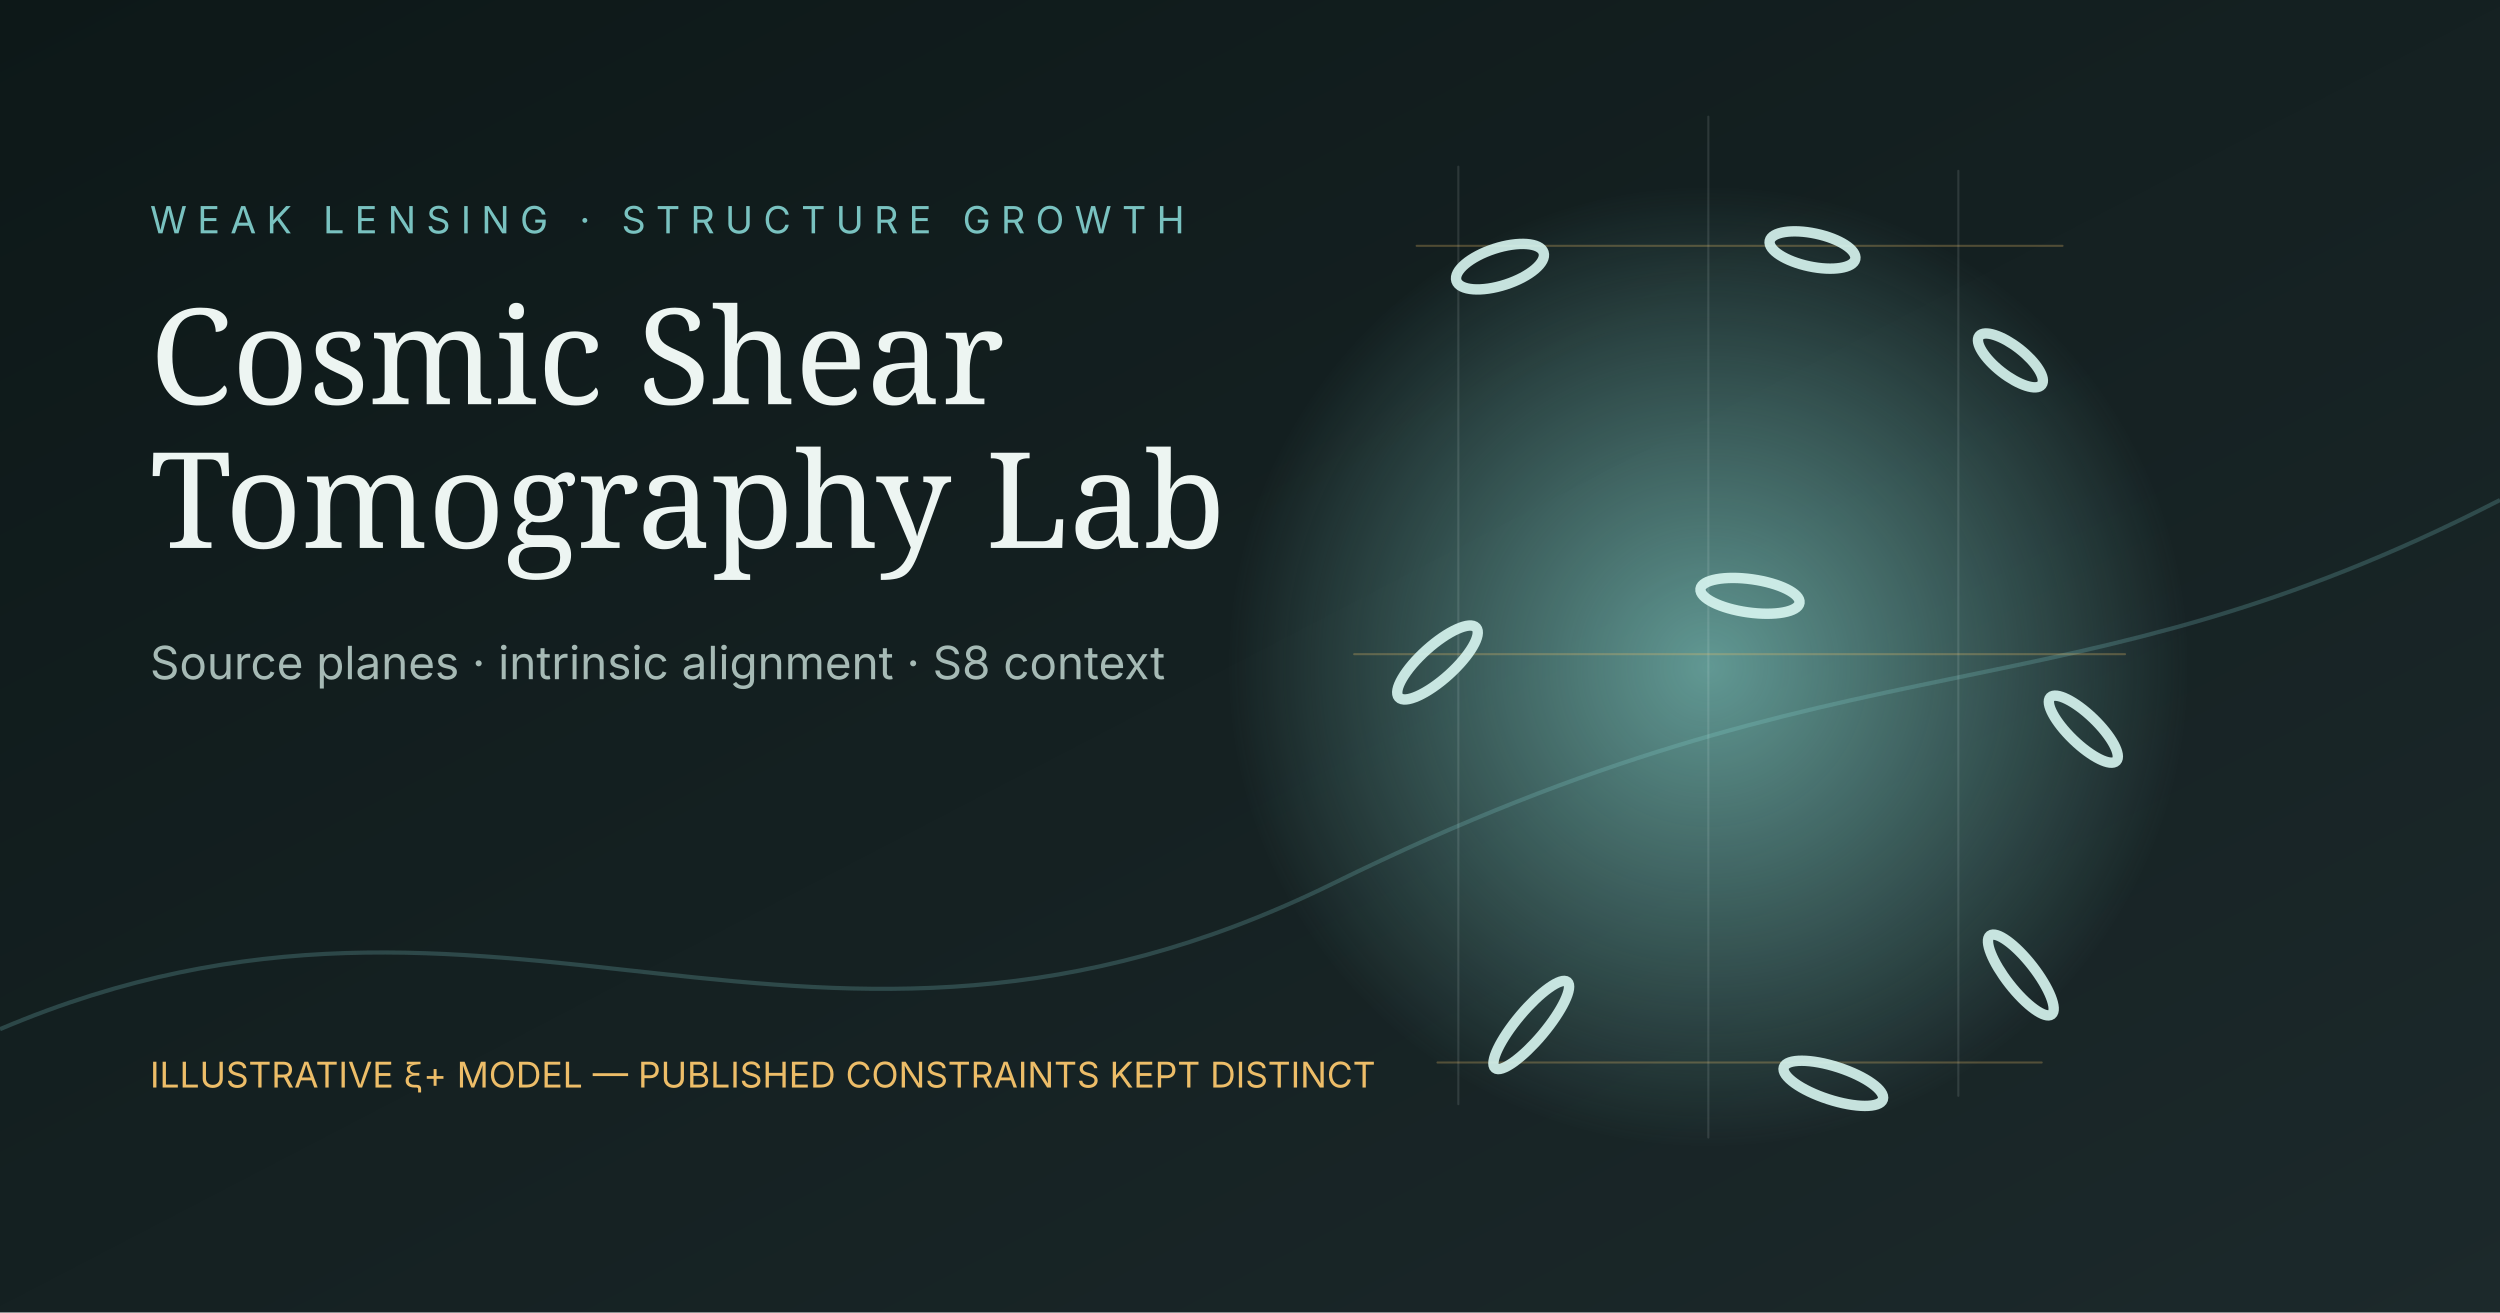
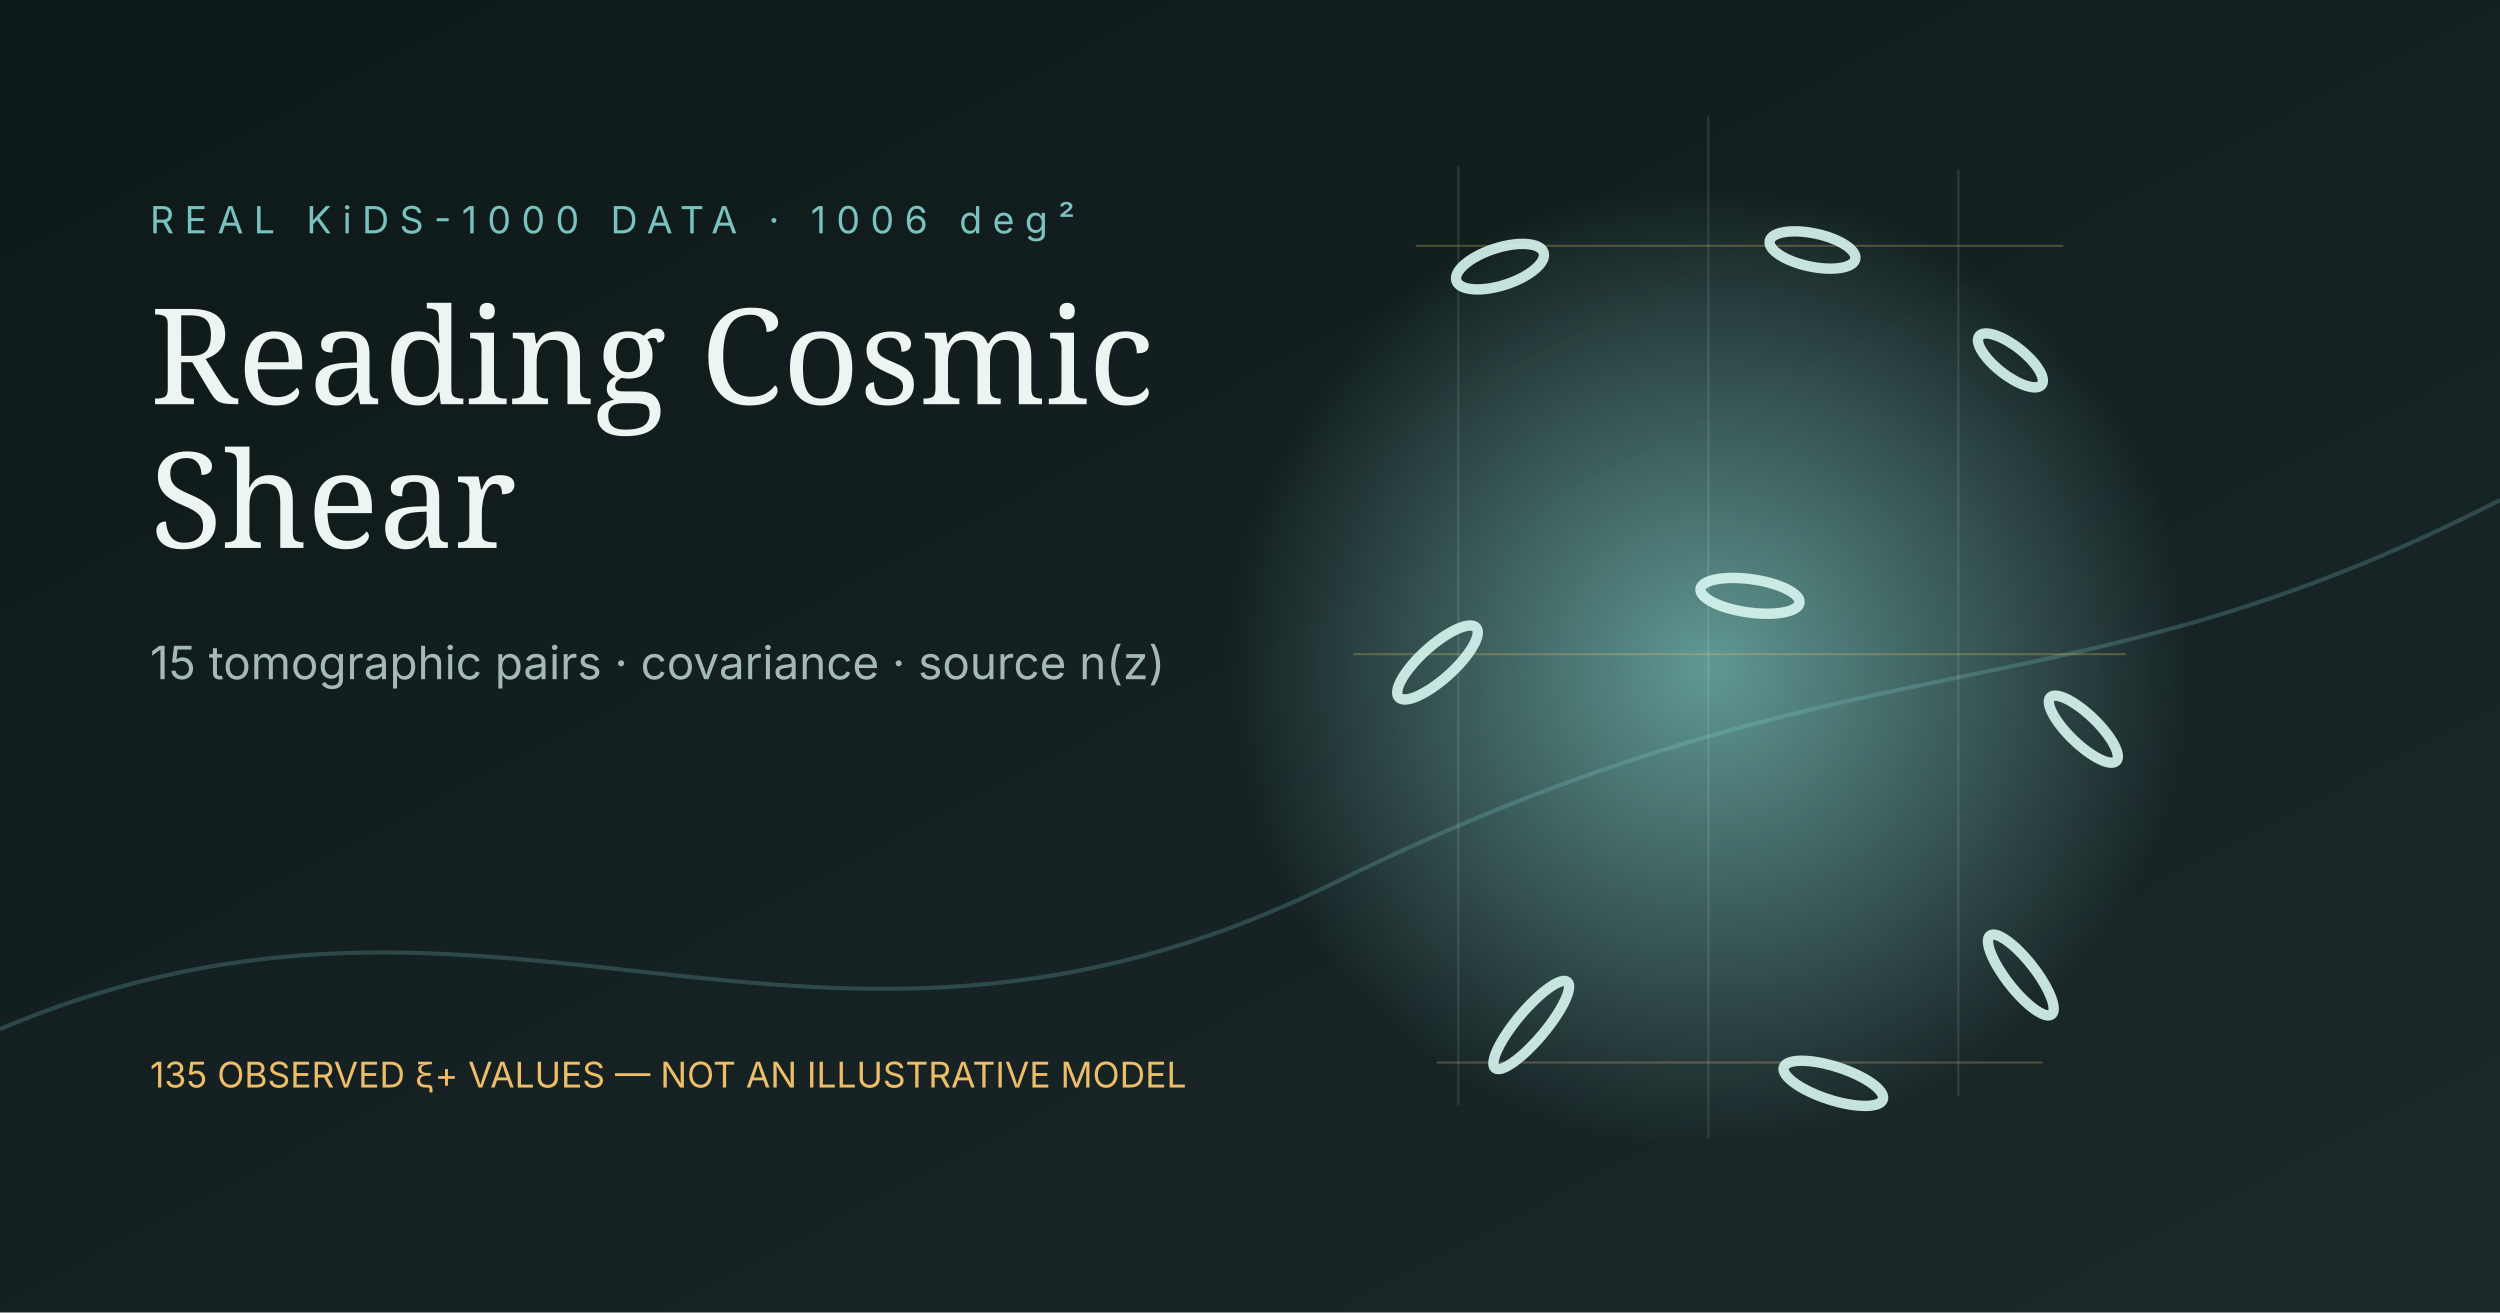
<svg xmlns="http://www.w3.org/2000/svg" width="1200" height="630" viewBox="0 0 1200 630" role="img" aria-labelledby="t d">
  <defs>
    <linearGradient id="bg" x2="1" y2="1">
      <stop stop-color="#0d1818" />
      <stop offset="1" stop-color="#1c292b" />
    </linearGradient>
    <radialGradient id="lens">
      <stop stop-color="#8fe1d8" stop-opacity=".62" />
      <stop offset="1" stop-color="#8fe1d8" stop-opacity="0" />
    </radialGradient>
  </defs>
  <rect width="1200" height="630" fill="url(#bg)" />
  <path d="M0 494C240 392 388 548 640 424s350-76 560-184" fill="none" stroke="#79c2c0" stroke-opacity=".25" stroke-width="2" />
  <circle cx="820" cy="320" r="230" fill="url(#lens)" />
  <g fill="none" stroke-linecap="round">
    <path d="M700 80v450M820 56v490M940 82v444" stroke="#edf5f2" stroke-opacity=".12" />
    <path d="M680 118h310M650 314h370M690 510h290" stroke="#edbd68" stroke-opacity=".28" />
  </g>
  <g fill="none" stroke="#d8f6f1" stroke-width="5" opacity=".9">
    <ellipse cx="720" cy="128" rx="22" ry="9" transform="rotate(-18 720 128)" />
    <ellipse cx="870" cy="120" rx="21" ry="8" transform="rotate(12 870 120)" />
    <ellipse cx="965" cy="173" rx="19" ry="7" transform="rotate(38 965 173)" />
    <ellipse cx="690" cy="318" rx="25" ry="8" transform="rotate(-42 690 318)" />
    <ellipse cx="840" cy="286" rx="24" ry="8" transform="rotate(8 840 286)" />
    <ellipse cx="1000" cy="350" rx="22" ry="7" transform="rotate(44 1000 350)" />
    <ellipse cx="735" cy="492" rx="27" ry="7" transform="rotate(-50 735 492)" />
    <ellipse cx="880" cy="520" rx="25" ry="8" transform="rotate(18 880 520)" />
    <ellipse cx="970" cy="468" rx="24" ry="7" transform="rotate(52 970 468)" />
  </g>
  <g font-family="Inter,Segoe UI,sans-serif" fill="#edf5f2">
-     <text x="72" y="112" font-size="18" letter-spacing="5" fill="#79c2c0">WEAK LENSING · STRUCTURE GROWTH</text>
-     <text x="72" y="194" font-family="Georgia,serif" font-size="64">Cosmic Shear</text>
-     <text x="72" y="263" font-family="Georgia,serif" font-size="64">Tomography Lab</text>
-     <text x="72" y="326" font-size="22" fill="#a6bab5">Source planes · intrinsic alignment · S8 context</text>
-     <text x="72" y="522" font-size="17" fill="#edbd68">ILLUSTRATIVE ξ+ MODEL — PUBLISHED CONSTRAINTS KEPT DISTINCT</text>
+     <text x="72" y="112" font-size="18" letter-spacing="5" fill="#79c2c0">REAL KiDS-1000 DATA · 1006 deg²</text>
+     <text x="72" y="194" font-family="Georgia,serif" font-size="64">Reading Cosmic</text>
+     <text x="72" y="263" font-family="Georgia,serif" font-size="64">Shear</text>
+     <text x="72" y="326" font-size="22" fill="#a6bab5">15 tomographic pairs · covariance · source n(z)</text>
+     <text x="72" y="522" font-size="17" fill="#edbd68">135 OBSERVED ξ+ VALUES — NOT AN ILLUSTRATIVE MODEL</text>
  </g>
</svg>
